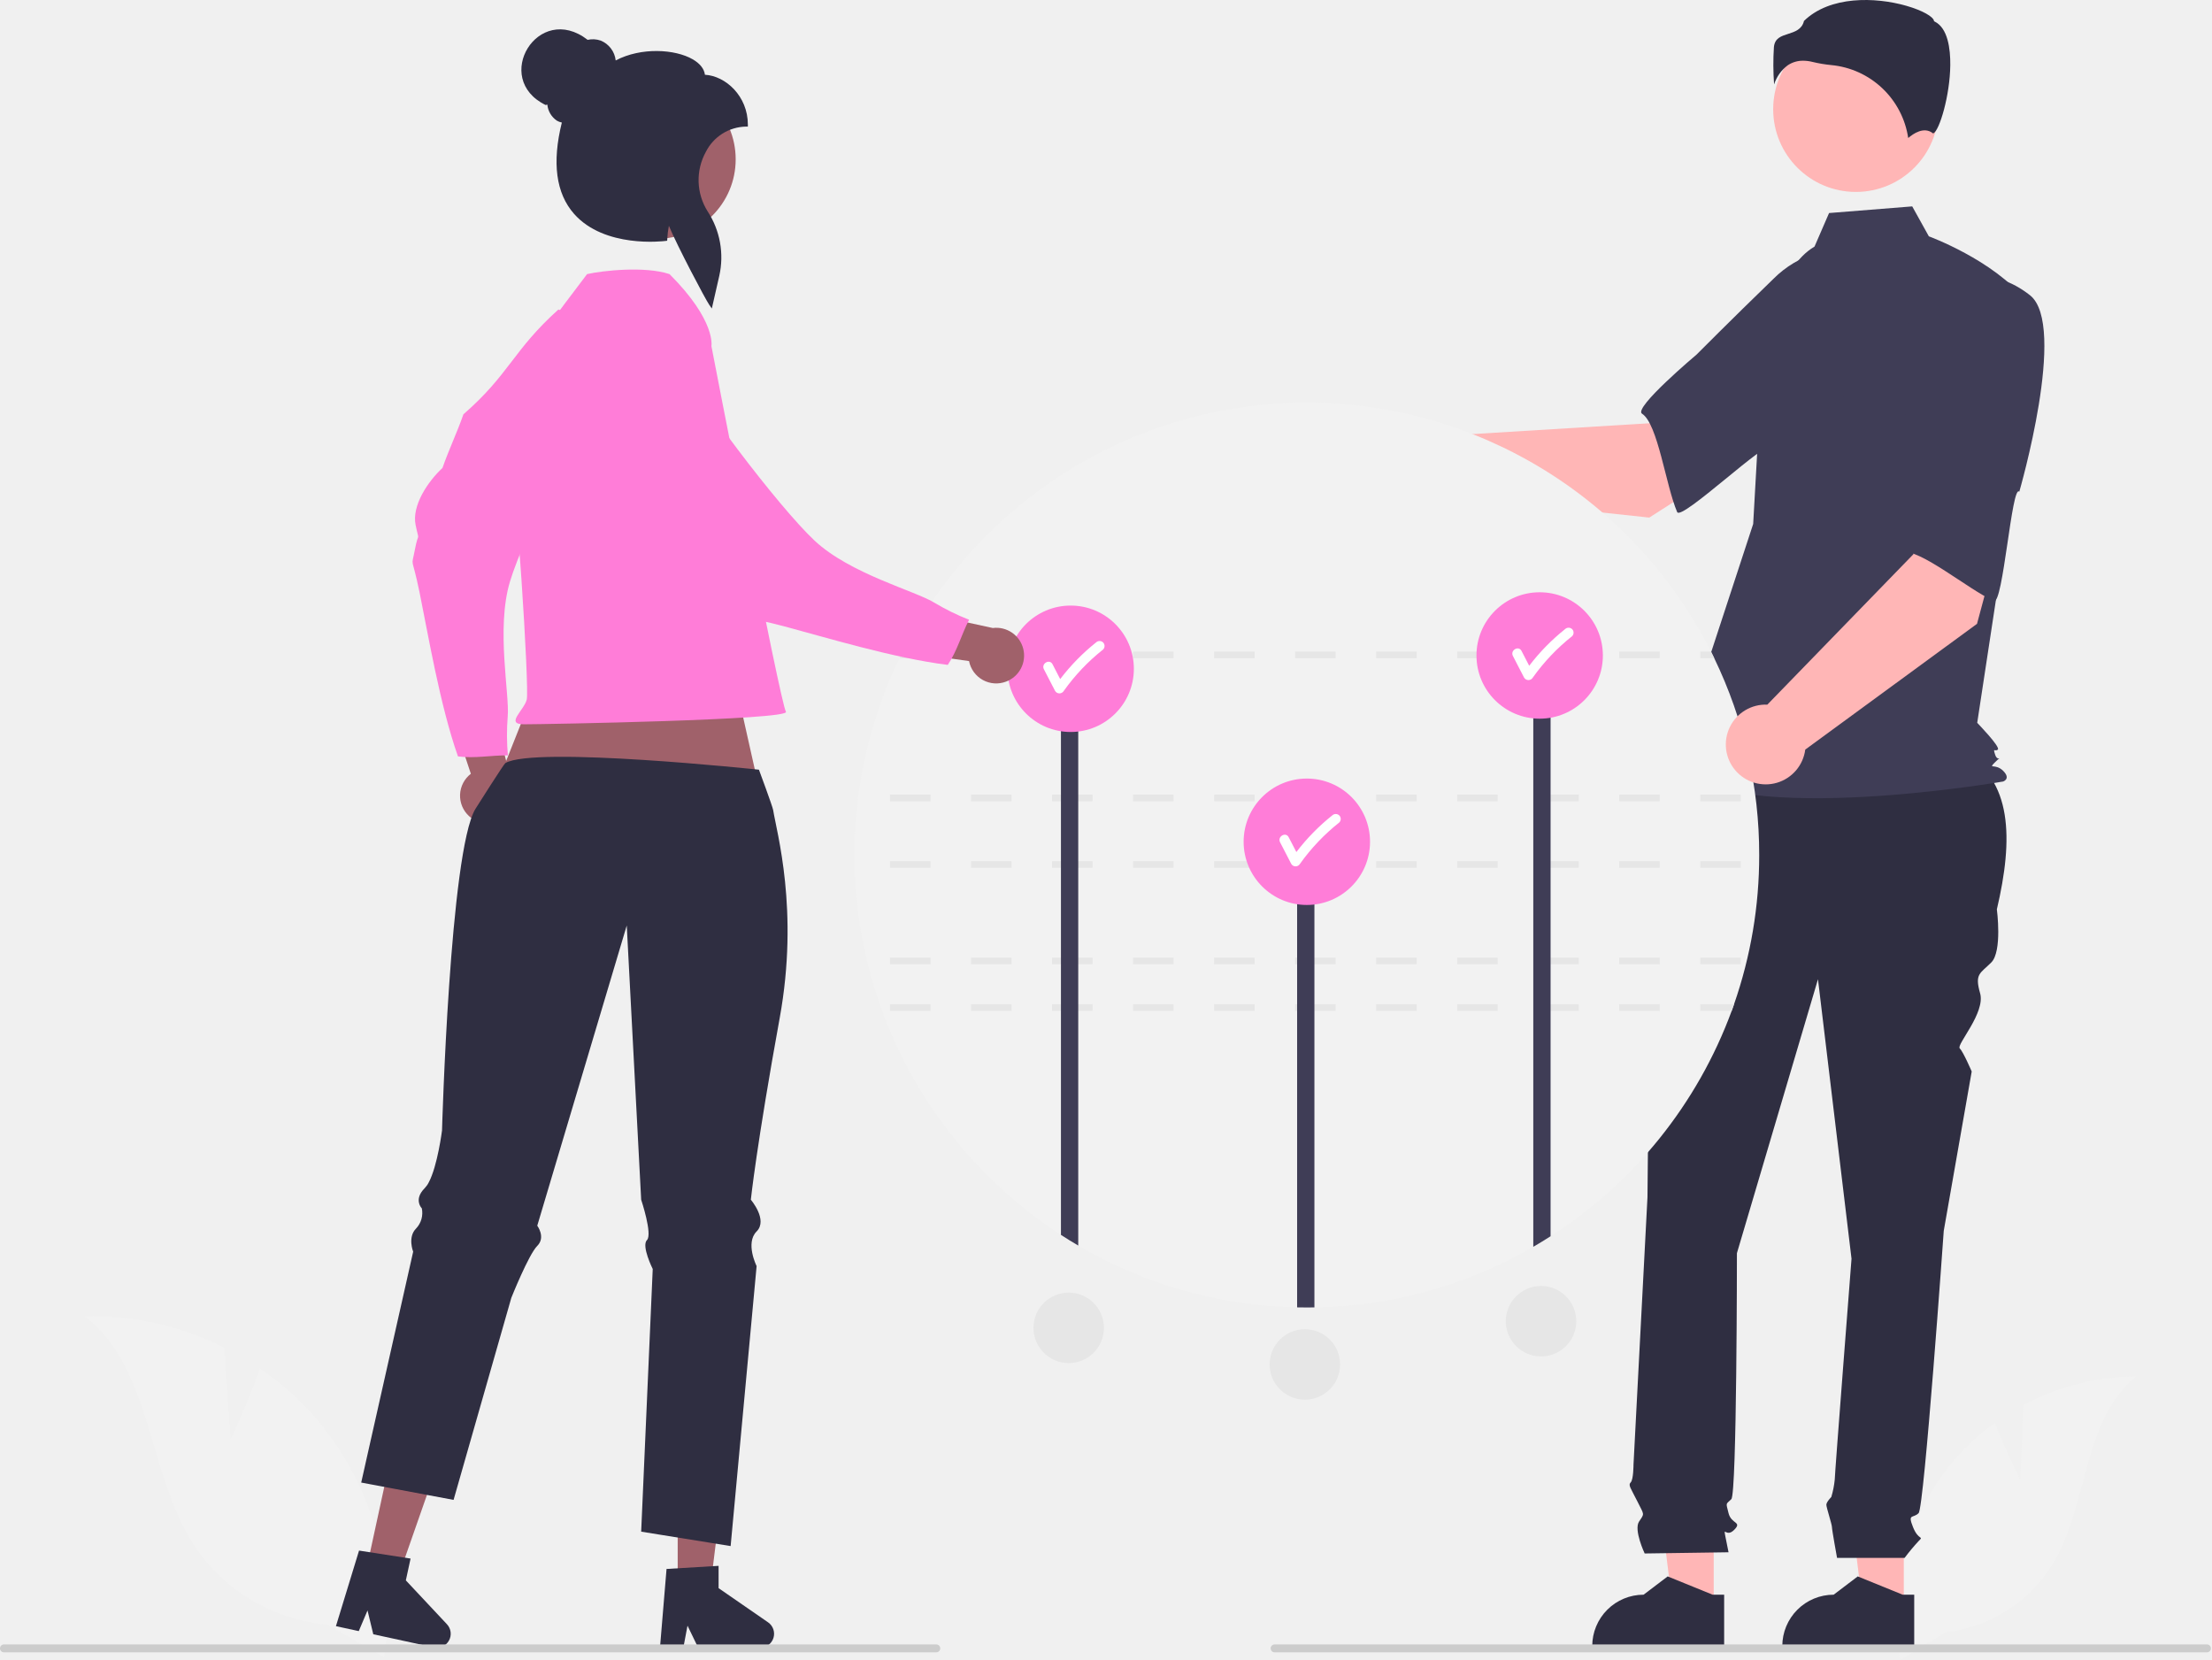
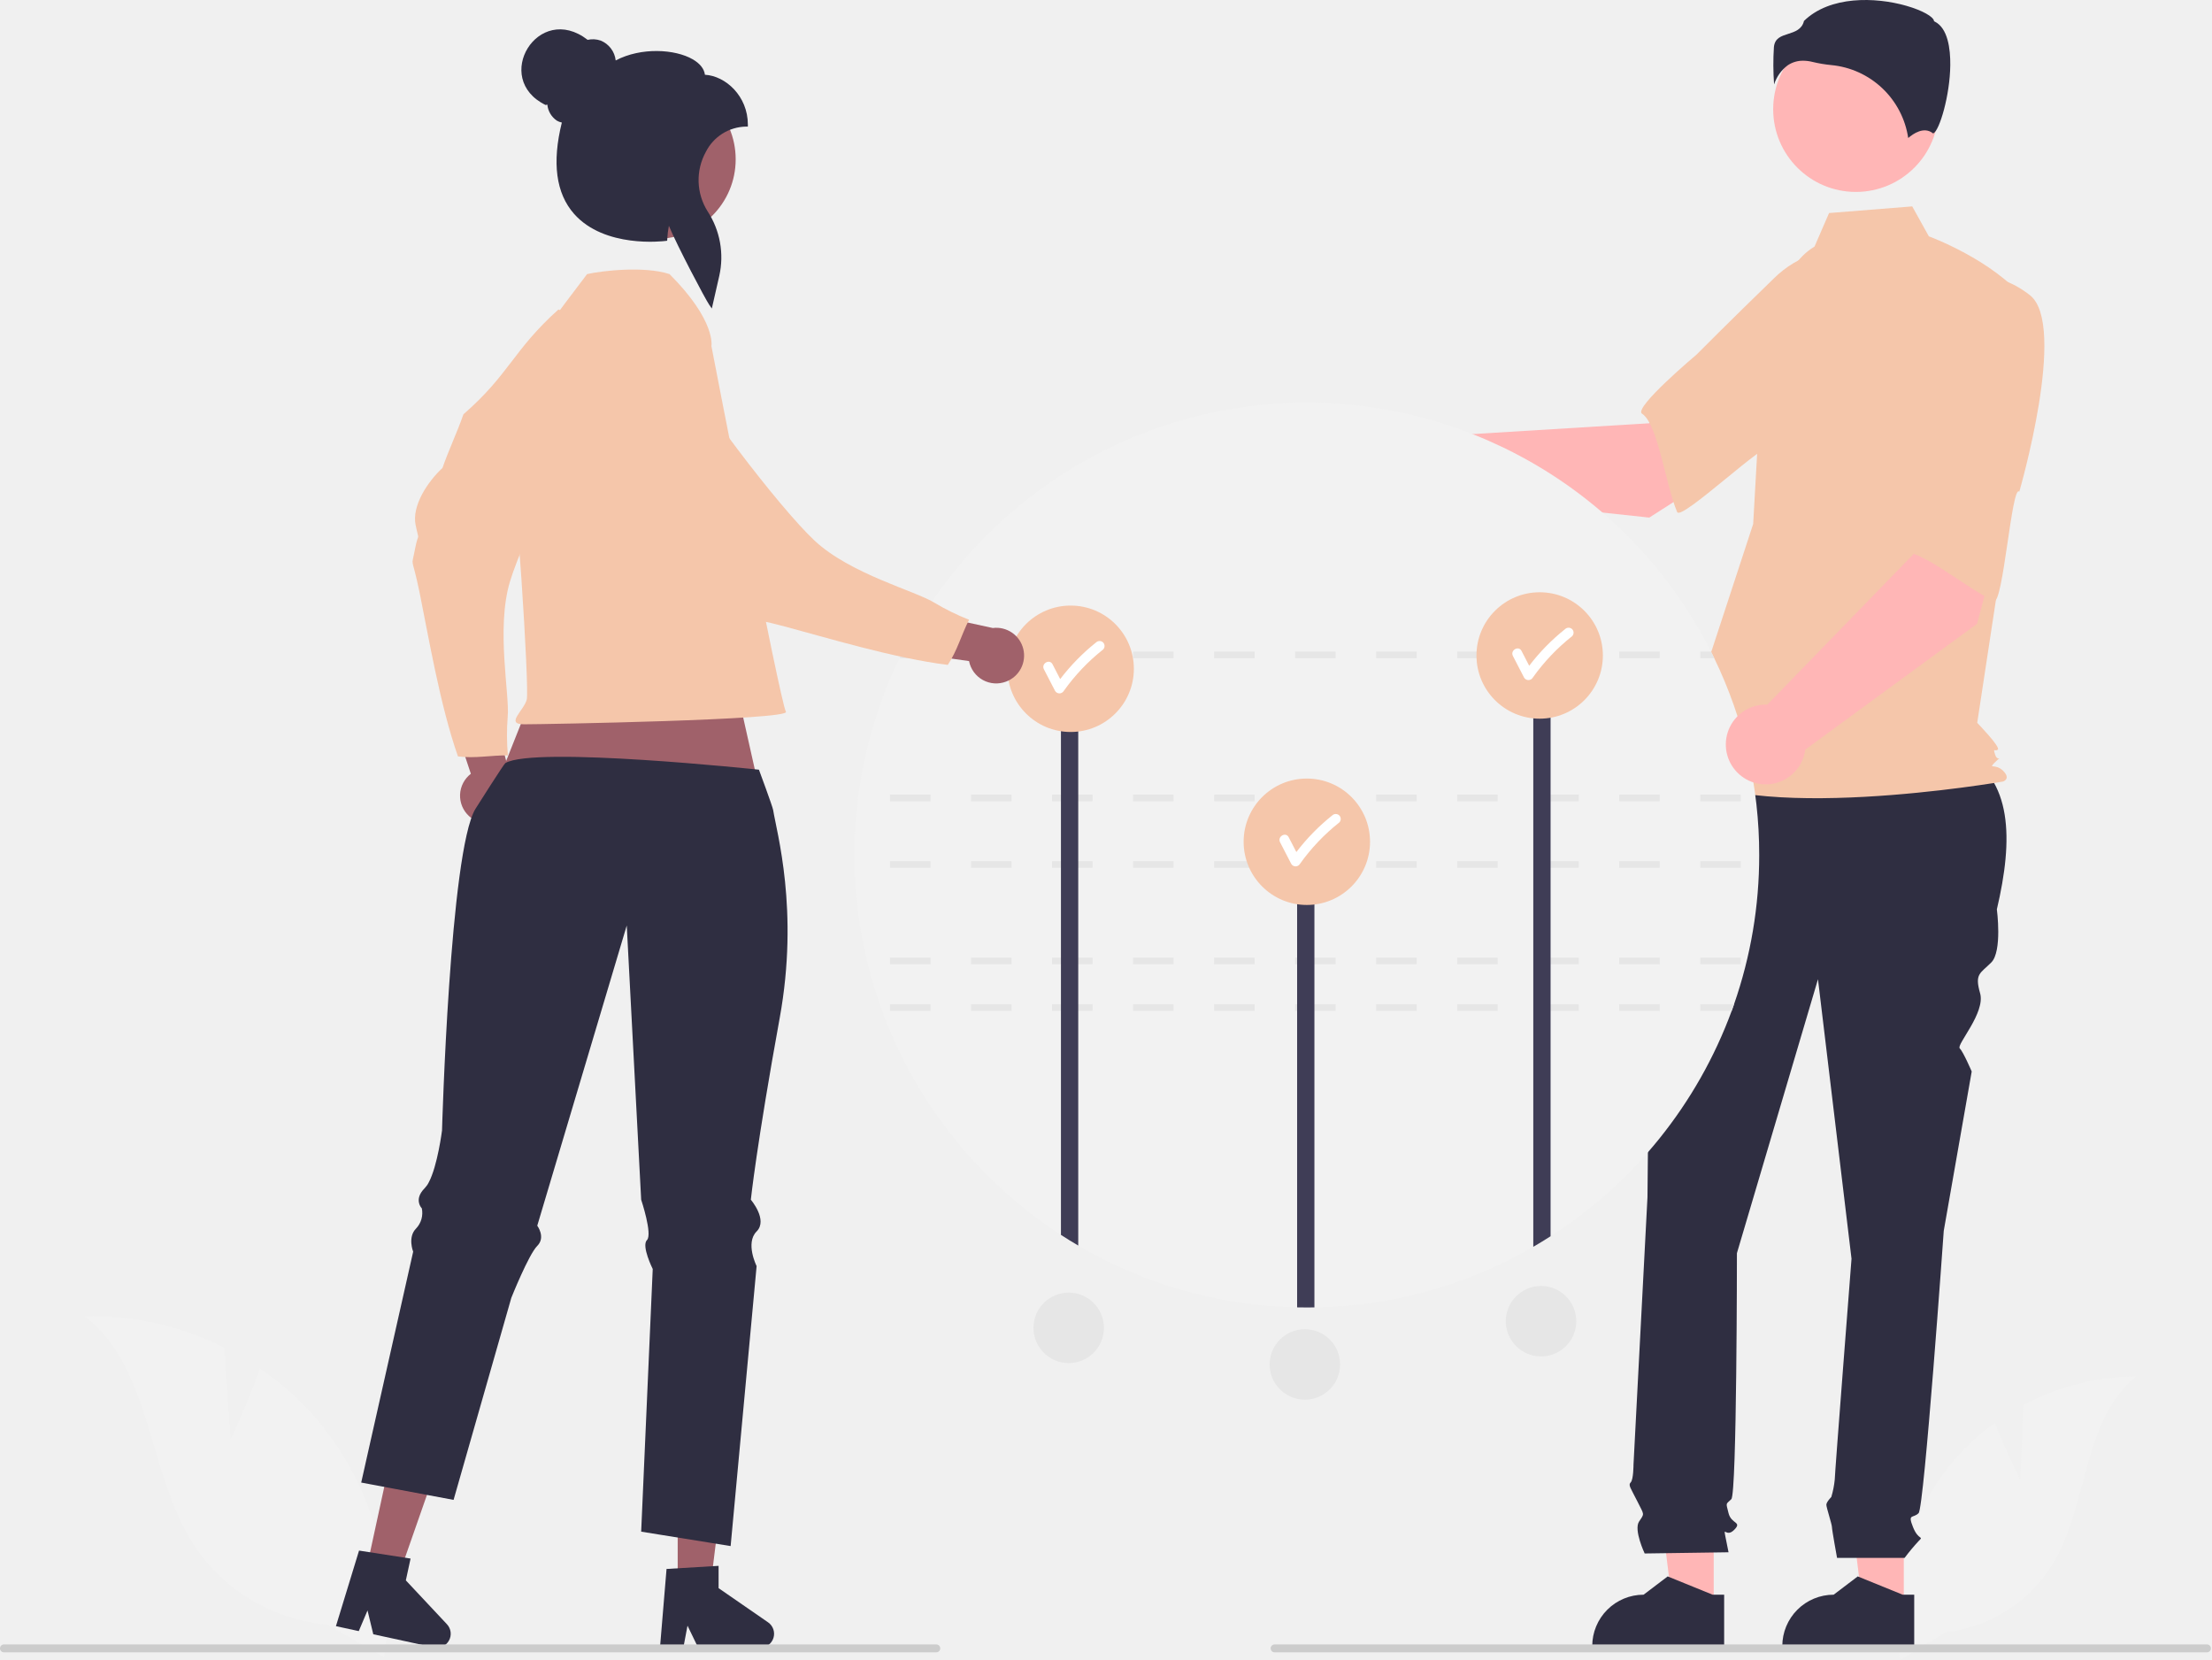
<svg xmlns="http://www.w3.org/2000/svg" width="665" height="499" viewBox="0 0 665 499" fill="none">
  <g clip-path="url(#clip0_18_93)">
    <path d="M607.339 444.782L608.337 422.348C618.738 416.789 630.339 413.852 642.132 413.793C625.901 427.064 627.929 452.645 616.925 470.49C613.45 476.03 608.773 480.716 603.241 484.203C597.708 487.689 591.462 489.886 584.965 490.63L571.382 498.947C569.519 488.556 569.929 477.885 572.587 467.669C575.244 457.452 580.085 447.933 586.775 439.768C590.574 435.224 594.93 431.177 599.74 427.722C602.993 436.3 607.339 444.782 607.339 444.782Z" fill="#F2F2F2" />
    <path d="M141.013 245.338C140.115 244.519 139.408 243.513 138.941 242.392C138.475 241.27 138.26 240.059 138.311 238.845C138.363 237.631 138.68 236.444 139.241 235.366C139.801 234.288 140.591 233.345 141.555 232.606L132.25 204.575L147.072 208.557L153.636 234.565C154.772 236.267 155.243 238.326 154.962 240.352C154.68 242.378 153.666 244.231 152.11 245.559C150.554 246.887 148.564 247.598 146.519 247.557C144.474 247.517 142.515 246.727 141.013 245.338V245.338Z" fill="#A0616A" />
-     <path d="M167.876 93.043C170.336 94.453 184.887 90.959 187.729 91.953C186.16 101.524 194.681 97.933 185.428 110.502C176.176 123.072 157.54 160.76 153.307 174.846C149.074 188.932 153.264 208.782 152.63 215.458C152.323 219.326 152.342 223.213 152.687 227.078C147.688 227.015 142.761 228.052 137.683 227.389C132.269 212.069 128.629 190.261 126.157 178.209C123.685 166.157 123.594 171.254 124.728 165.227C125.862 159.201 126.136 163.58 124.945 157.815C123.754 152.049 128.571 144.806 133.021 140.675C134.94 135.156 137.42 130.01 139.32 124.548C153.241 112.404 154.156 105.389 167.876 93.043Z" fill="#FF7DD8" />
+     <path d="M167.876 93.043C170.336 94.453 184.887 90.959 187.729 91.953C186.16 101.524 194.681 97.933 185.428 110.502C176.176 123.072 157.54 160.76 153.307 174.846C149.074 188.932 153.264 208.782 152.63 215.458C152.323 219.326 152.342 223.213 152.687 227.078C147.688 227.015 142.761 228.052 137.683 227.389C132.269 212.069 128.629 190.261 126.157 178.209C123.685 166.157 123.594 171.254 124.728 165.227C125.862 159.201 126.136 163.58 124.945 157.815C123.754 152.049 128.571 144.806 133.021 140.675C134.94 135.156 137.42 130.01 139.32 124.548C153.241 112.404 154.156 105.389 167.876 93.043Z" fill="#F5C6AA" />
    <path d="M572.34 483.401H560.041L554.19 435.961H572.343L572.34 483.401Z" fill="#FFB6B6" />
    <path d="M575.477 495.324L535.819 495.322V494.82C535.819 490.727 537.446 486.801 540.341 483.906C543.235 481.011 547.161 479.385 551.255 479.385H551.256L558.5 473.889L572.016 479.385L575.478 479.386L575.477 495.324Z" fill="#2F2E41" />
    <path d="M515.2 483.401H502.901L497.05 435.961H515.202L515.2 483.401Z" fill="#FFB6B6" />
    <path d="M518.337 495.324L478.679 495.322V494.82C478.679 490.727 480.305 486.801 483.2 483.906C486.095 481.011 490.021 479.385 494.115 479.385H494.116L501.36 473.889L514.876 479.385L518.338 479.386L518.337 495.324Z" fill="#2F2E41" />
    <path d="M509.876 224.043L589.876 226.043C605.07 234.295 605.301 252.156 600.323 273.363C600.323 273.363 602.003 285.967 598.642 289.328C595.281 292.69 593.6 292.69 595.281 298.572C596.961 304.454 588.082 314.061 589.161 315.14C590.239 316.218 592.76 322.1 592.76 322.1L584.357 369.997C584.357 369.997 578.475 453.187 576.794 454.867C575.114 456.548 573.433 454.867 575.114 459.069C576.794 463.27 578.475 461.59 576.794 463.27C575.306 464.875 573.903 466.558 572.593 468.312H552.277C552.277 468.312 550.745 459.909 550.745 459.069C550.745 458.228 549.064 453.187 549.064 452.346C549.064 451.506 550.55 450.021 550.55 450.021C551.063 448.312 551.41 446.559 551.585 444.784C551.585 443.103 556.627 378.4 556.627 378.4L546.544 294.37L522.175 376.719C522.175 376.719 522.175 448.985 520.494 450.666C518.814 452.346 518.814 451.506 519.654 454.867C520.494 458.228 523.855 457.388 521.335 459.909C518.814 462.43 517.973 458.228 518.814 462.43L519.654 466.631L494.445 466.992C494.445 466.992 491.084 459.909 492.764 457.388C494.445 454.867 494.344 455.555 492.294 451.43C490.244 447.305 489.403 446.464 490.244 445.624C491.084 444.784 491.084 440.314 491.084 440.314L495.285 359.914C495.285 359.914 496.126 275.043 496.126 272.522C496.189 271.225 495.95 269.931 495.428 268.742V265.32L498.647 253.196L509.876 224.043Z" fill="#2F2E41" />
    <path d="M557.934 57.695C571.661 57.695 582.79 46.567 582.79 32.839C582.79 19.111 571.661 7.982 557.934 7.982C544.206 7.982 533.077 19.111 533.077 32.839C533.077 46.567 544.206 57.695 557.934 57.695Z" fill="#FFB6B6" />
-     <path d="M545.505 74.124C540.15 77.307 536.947 83.156 535.108 89.109C531.704 100.129 529.654 111.522 529.006 123.038L527.063 157.513L503.009 230.921C523.856 248.561 602.218 234.93 602.218 234.93C602.218 234.93 604.624 234.128 602.218 231.722C599.813 229.317 597.471 231.448 599.876 229.043C602.282 226.637 600.624 229.317 599.822 226.911C599.02 224.506 599.822 226.11 600.624 225.308C601.425 224.506 594.416 217.29 594.416 217.29L600.831 175.153L608.849 90.16C599.227 78.133 579.876 71.043 579.876 71.043L574.876 62.042L549.876 64.043L545.505 74.124Z" fill="#3F3D56" />
-     <path d="M542.096 18.251C543.058 18.259 544.015 18.384 544.946 18.625C546.782 19.066 548.646 19.379 550.525 19.561C556.28 20.102 561.687 22.556 565.883 26.531C570.078 30.506 572.821 35.772 573.673 41.488C575.118 40.229 578.404 37.913 581.098 40.066C581.139 40.1 581.163 40.117 581.258 40.072C583.047 39.224 586.223 28.777 586.319 19.58C586.37 14.698 585.601 8.464 581.653 6.49L581.445 6.386L581.39 6.16C581.126 5.062 578.179 3.187 573.057 1.728C563.749 -0.923 550.147 -1.307 542.333 6.295C541.742 8.857 539.544 9.559 537.601 10.181C535.449 10.869 533.591 11.463 533.298 14.102C533.053 17.858 533.071 21.628 533.351 25.381C534.08 23.084 535.511 21.074 537.443 19.633C538.817 18.708 540.441 18.226 542.096 18.251V18.251Z" fill="#2F2E41" />
+     <path d="M545.505 74.124C540.15 77.307 536.947 83.156 535.108 89.109C531.704 100.129 529.654 111.522 529.006 123.038L527.063 157.513L503.009 230.921C523.856 248.561 602.218 234.93 602.218 234.93C602.218 234.93 604.624 234.128 602.218 231.722C599.813 229.317 597.471 231.448 599.876 229.043C602.282 226.637 600.624 229.317 599.822 226.911C599.02 224.506 599.822 226.11 600.624 225.308C601.425 224.506 594.416 217.29 594.416 217.29L600.831 175.153L608.849 90.16C599.227 78.133 579.876 71.043 579.876 71.043L574.876 62.042L549.876 64.043L545.505 74.124Z" fill="#F5C6AA" />
+     <path d="M542.096 18.251C543.058 18.259 544.015 18.384 544.946 18.625C546.782 19.066 548.646 19.379 550.525 19.561C556.28 20.102 561.687 22.556 565.883 26.531C570.078 30.506 572.821 35.772 573.673 41.488C575.118 40.229 578.404 37.913 581.098 40.066C581.139 40.1 581.163 40.117 581.258 40.072C583.047 39.224 586.223 28.777 586.319 19.58C586.37 14.698 585.601 8.464 581.653 6.49L581.445 6.386L581.39 6.16C581.126 5.062 578.179 3.187 573.057 1.728C563.749 -0.923 550.147 -1.307 542.333 6.295C541.742 8.857 539.544 9.559 537.601 10.181C535.449 10.869 533.591 11.463 533.298 14.102C533.053 17.858 533.071 21.628 533.351 25.381C534.08 23.084 535.511 21.074 537.443 19.633C538.817 18.708 540.441 18.226 542.096 18.251Z" fill="#2F2E41" />
    <path d="M495.831 155.594L536.434 129.59L515.984 102.405L495.79 127.245L432.871 131.104C431.216 129.468 429.121 128.349 426.841 127.883C424.561 127.418 422.195 127.625 420.031 128.481C417.868 129.337 415.999 130.804 414.655 132.703C413.31 134.602 412.547 136.852 412.459 139.177C412.371 141.502 412.961 143.803 414.157 145.799C415.354 147.794 417.106 149.399 419.198 150.416C421.291 151.434 423.635 151.82 425.943 151.529C428.252 151.237 430.426 150.28 432.2 148.775L495.831 155.594Z" fill="#FFB6B6" />
-     <path d="M574.119 93.295C576.476 107.557 531.974 134.79 531.974 134.79C531.973 131.443 505.412 156.714 504.213 153.938C500.806 146.047 498.41 127.359 493.649 124.367C490.926 122.657 510.048 106.587 510.048 106.587C510.048 106.587 520.057 96.503 533.193 83.784C536.84 80.119 541.354 77.436 546.317 75.986C551.279 74.535 556.528 74.364 561.575 75.487C561.575 75.487 571.763 79.033 574.119 93.295Z" fill="#3F3D56" />
-     <path d="M528.876 257.043C528.894 272.305 526.338 287.46 521.316 301.873C521.086 302.543 520.846 303.203 520.606 303.873C510.327 331.79 491.206 355.584 466.156 371.633C464.446 372.733 462.716 373.783 460.956 374.803C440.943 386.404 418.287 392.678 395.156 393.023C394.396 393.033 393.636 393.043 392.876 393.043C391.896 393.043 390.926 393.033 389.956 393.013C366.795 392.552 344.138 386.155 324.156 374.433C322.396 373.403 320.663 372.333 318.956 371.223C291.145 353.194 270.866 325.638 261.924 293.723C252.982 261.808 255.991 227.727 270.386 197.873C270.706 197.203 271.036 196.543 271.376 195.873C282.714 173.373 300.076 154.463 321.529 141.251C342.982 128.039 367.682 121.043 392.876 121.043C418.071 121.043 442.771 128.039 464.224 141.251C485.676 154.463 503.039 173.373 514.376 195.873C514.716 196.543 515.046 197.203 515.366 197.873C524.289 216.32 528.908 236.551 528.876 257.043V257.043Z" fill="#F2F2F2" />
+     <path d="M574.119 93.295C576.476 107.557 531.974 134.79 531.974 134.79C531.973 131.443 505.412 156.714 504.213 153.938C500.806 146.047 498.41 127.359 493.649 124.367C490.926 122.657 510.048 106.587 510.048 106.587C510.048 106.587 520.057 96.503 533.193 83.784C536.84 80.119 541.354 77.436 546.317 75.986C551.279 74.535 556.528 74.364 561.575 75.487C561.575 75.487 571.763 79.033 574.119 93.295Z" fill="#F5C6AA" />
+     <path d="M528.876 257.043C528.894 272.305 526.338 287.46 521.316 301.873C521.086 302.543 520.846 303.203 520.606 303.873C510.327 331.79 491.206 355.584 466.156 371.633C464.446 372.733 462.716 373.783 460.956 374.803C440.943 386.404 418.287 392.678 395.156 393.023C394.396 393.033 393.636 393.043 392.876 393.043C391.896 393.043 390.926 393.033 389.956 393.013C366.795 392.552 344.138 386.155 324.156 374.433C322.396 373.403 320.663 372.333 318.956 371.223C291.145 353.194 270.866 325.638 261.924 293.723C252.982 261.808 255.991 227.727 270.386 197.873C270.706 197.203 271.036 196.543 271.376 195.873C282.714 173.373 300.076 154.463 321.529 141.251C342.982 128.039 367.682 121.043 392.876 121.043C418.071 121.043 442.771 128.039 464.224 141.251C485.676 154.463 503.039 173.373 514.376 195.873C514.716 196.543 515.046 197.203 515.366 197.873C524.289 216.32 528.908 236.551 528.876 257.043Z" fill="#F2F2F2" />
    <path d="M486.796 301.873V303.873H498.976V301.873H486.796ZM462.436 301.873V303.873H474.616V301.873H462.436ZM438.076 301.873V303.873H450.256V301.873H438.076ZM413.716 301.873V303.873H425.896V301.873H413.716ZM389.356 301.873V303.873H401.536V301.873H389.356ZM364.996 301.873V303.873H377.176V301.873H364.996ZM340.636 301.873V303.873H352.816V301.873H340.636ZM316.286 301.873V303.873H328.456V301.873H316.286ZM291.926 301.873V303.873H304.106V301.873H291.926ZM267.566 301.873V303.873H279.746V301.873H267.566ZM521.316 301.873H511.156V303.873H520.606L521.316 301.873Z" fill="#E6E6E6" />
    <path d="M511.156 287.873V289.873H523.336V287.873H511.156ZM486.796 287.873V289.873H498.976V287.873H486.796ZM462.436 287.873V289.873H474.616V287.873H462.436ZM438.076 287.873V289.873H450.256V287.873H438.076ZM413.716 287.873V289.873H425.896V287.873H413.716ZM389.356 287.873V289.873H401.536V287.873H389.356ZM364.996 287.873V289.873H377.176V287.873H364.996ZM340.636 287.873V289.873H352.816V287.873H340.636ZM316.286 287.873V289.873H328.456V287.873H316.286ZM291.926 287.873V289.873H304.106V287.873H291.926ZM267.566 287.873V289.873H279.746V287.873H267.566Z" fill="#E6E6E6" />
    <path d="M511.156 258.873V260.873H523.336V258.873H511.156ZM486.796 258.873V260.873H498.976V258.873H486.796ZM462.436 258.873V260.873H474.616V258.873H462.436ZM438.076 258.873V260.873H450.256V258.873H438.076ZM413.716 258.873V260.873H425.896V258.873H413.716ZM389.356 258.873V260.873H401.536V258.873H389.356ZM364.996 258.873V260.873H377.176V258.873H364.996ZM340.636 258.873V260.873H352.816V258.873H340.636ZM316.286 258.873V260.873H328.456V258.873H316.286ZM291.926 258.873V260.873H304.106V258.873H291.926ZM267.566 258.873V260.873H279.746V258.873H267.566Z" fill="#E6E6E6" />
    <path d="M511.156 238.873V240.873H523.336V238.873H511.156ZM486.796 238.873V240.873H498.976V238.873H486.796ZM462.436 238.873V240.873H474.616V238.873H462.436ZM438.076 238.873V240.873H450.256V238.873H438.076ZM413.716 238.873V240.873H425.896V238.873H413.716ZM389.356 238.873V240.873H401.536V238.873H389.356ZM364.996 238.873V240.873H377.176V238.873H364.996ZM340.636 238.873V240.873H352.816V238.873H340.636ZM316.286 238.873V240.873H328.456V238.873H316.286ZM291.926 238.873V240.873H304.106V238.873H291.926ZM267.566 238.873V240.873H279.746V238.873H267.566Z" fill="#E6E6E6" />
    <path d="M514.376 195.873H511.156V197.873H515.366C515.046 197.203 514.716 196.543 514.376 195.873ZM486.796 195.873V197.873H498.976V195.873H486.796ZM462.436 195.873V197.873H474.616V195.873H462.436ZM438.076 195.873V197.873H450.256V195.873H438.076ZM413.716 195.873V197.873H425.896V195.873H413.716ZM389.356 195.873V197.873H401.536V195.873H389.356ZM364.996 195.873V197.873H377.176V195.873H364.996ZM340.636 195.873V197.873H352.816V195.873H340.636ZM316.286 195.873V197.873H328.456V195.873H316.286ZM291.926 195.873V197.873H304.106V195.873H291.926ZM271.376 195.873C271.036 196.543 270.706 197.203 270.386 197.873H279.746V195.873H271.376Z" fill="#E6E6E6" />
    <path d="M466.156 202.613V371.633C464.446 372.733 462.716 373.783 460.956 374.803V202.613H466.156Z" fill="#3F3D56" />
    <path d="M395.156 258.613V393.023C394.396 393.033 393.636 393.043 392.876 393.043C391.896 393.043 390.926 393.033 389.956 393.013V258.613H395.156Z" fill="#3F3D56" />
    <path d="M324.156 202.613V374.433C322.396 373.403 320.663 372.333 318.956 371.223V202.613H324.156Z" fill="#3F3D56" />
    <path d="M69.354 432.661L67.37 405.072C54.377 398.577 39.994 395.352 25.471 395.676C45.903 411.469 44.266 443.034 58.416 464.636C62.881 471.34 68.797 476.953 75.726 481.059C82.656 485.165 90.42 487.66 98.444 488.358L115.448 498.14C117.393 485.284 116.528 472.159 112.912 459.67C109.297 447.18 103.016 435.623 94.504 425.794C89.674 420.328 84.174 415.491 78.136 411.399C74.419 422.07 69.354 432.661 69.354 432.661Z" fill="#F2F2F2" />
-     <path d="M462.876 216.043C473.37 216.043 481.876 207.536 481.876 197.043C481.876 186.549 473.37 178.043 462.876 178.043C452.383 178.043 443.876 186.549 443.876 197.043C443.876 207.536 452.383 216.043 462.876 216.043Z" fill="#FF7DD8" />
-     <path d="M472.63 189.124C472.344 188.851 471.964 188.699 471.569 188.699C471.174 188.699 470.794 188.851 470.509 189.124C466.477 192.339 462.856 196.038 459.727 200.137C458.959 198.65 458.19 197.164 457.422 195.678C456.535 193.962 453.946 195.478 454.832 197.192C455.955 199.366 457.079 201.54 458.203 203.714C458.338 203.936 458.528 204.119 458.755 204.247C458.982 204.374 459.238 204.441 459.498 204.441C459.758 204.441 460.014 204.374 460.24 204.247C460.467 204.119 460.658 203.936 460.793 203.714C464.128 199.018 468.113 194.819 472.63 191.245C472.909 190.963 473.066 190.582 473.066 190.185C473.066 189.788 472.909 189.406 472.63 189.124V189.124Z" fill="white" />
-     <path d="M392.876 272.043C403.37 272.043 411.876 263.536 411.876 253.043C411.876 242.549 403.37 234.043 392.876 234.043C382.383 234.043 373.876 242.549 373.876 253.043C373.876 263.536 382.383 272.043 392.876 272.043Z" fill="#FF7DD8" />
-     <path d="M402.63 245.124C402.344 244.851 401.964 244.699 401.569 244.699C401.174 244.699 400.794 244.851 400.509 245.124C396.477 248.339 392.856 252.038 389.727 256.137C388.959 254.65 388.19 253.164 387.422 251.678C386.535 249.962 383.946 251.478 384.832 253.192C385.955 255.366 387.079 257.54 388.203 259.714C388.338 259.936 388.528 260.119 388.755 260.247C388.982 260.374 389.238 260.441 389.498 260.441C389.758 260.441 390.014 260.374 390.24 260.247C390.467 260.119 390.658 259.936 390.793 259.714C394.128 255.018 398.113 250.819 402.63 247.245C402.909 246.963 403.066 246.582 403.066 246.185C403.066 245.788 402.909 245.406 402.63 245.124V245.124Z" fill="white" />
-     <path d="M321.876 220.043C332.37 220.043 340.876 211.536 340.876 201.043C340.876 190.549 332.37 182.043 321.876 182.043C311.383 182.043 302.876 190.549 302.876 201.043C302.876 211.536 311.383 220.043 321.876 220.043Z" fill="#FF7DD8" />
-     <path d="M331.63 193.124C331.344 192.851 330.964 192.699 330.569 192.699C330.174 192.699 329.794 192.851 329.509 193.124C325.477 196.339 321.856 200.038 318.727 204.137C317.959 202.65 317.19 201.164 316.422 199.678C315.535 197.962 312.946 199.478 313.832 201.192C314.955 203.366 316.079 205.54 317.203 207.714C317.338 207.936 317.528 208.119 317.755 208.247C317.982 208.374 318.238 208.441 318.498 208.441C318.758 208.441 319.014 208.374 319.24 208.247C319.467 208.119 319.658 207.936 319.793 207.714C323.128 203.018 327.113 198.819 331.63 195.245C331.909 194.963 332.066 194.582 332.066 194.185C332.066 193.788 331.909 193.406 331.63 193.124V193.124Z" fill="white" />
+     <path d="M462.876 216.043C473.37 216.043 481.876 207.536 481.876 197.043C481.876 186.549 473.37 178.043 462.876 178.043C452.383 178.043 443.876 186.549 443.876 197.043C443.876 207.536 452.383 216.043 462.876 216.043Z" fill="#F5C6AA" />
+     <path d="M472.63 189.124C472.344 188.851 471.964 188.699 471.569 188.699C471.174 188.699 470.794 188.851 470.509 189.124C466.477 192.339 462.856 196.038 459.727 200.137C458.959 198.65 458.19 197.164 457.422 195.678C456.535 193.962 453.946 195.478 454.832 197.192C455.955 199.366 457.079 201.54 458.203 203.714C458.338 203.936 458.528 204.119 458.755 204.247C458.982 204.374 459.238 204.441 459.498 204.441C459.758 204.441 460.014 204.374 460.24 204.247C460.467 204.119 460.658 203.936 460.793 203.714C464.128 199.018 468.113 194.819 472.63 191.245C472.909 190.963 473.066 190.582 473.066 190.185C473.066 189.788 472.909 189.406 472.63 189.124Z" fill="white" />
+     <path d="M392.876 272.043C403.37 272.043 411.876 263.536 411.876 253.043C411.876 242.549 403.37 234.043 392.876 234.043C382.383 234.043 373.876 242.549 373.876 253.043C373.876 263.536 382.383 272.043 392.876 272.043Z" fill="#F5C6AA" />
+     <path d="M402.63 245.124C402.344 244.851 401.964 244.699 401.569 244.699C401.174 244.699 400.794 244.851 400.509 245.124C396.477 248.339 392.856 252.038 389.727 256.137C388.959 254.65 388.19 253.164 387.422 251.678C386.535 249.962 383.946 251.478 384.832 253.192C385.955 255.366 387.079 257.54 388.203 259.714C388.338 259.936 388.528 260.119 388.755 260.247C388.982 260.374 389.238 260.441 389.498 260.441C389.758 260.441 390.014 260.374 390.24 260.247C390.467 260.119 390.658 259.936 390.793 259.714C394.128 255.018 398.113 250.819 402.63 247.245C402.909 246.963 403.066 246.582 403.066 246.185C403.066 245.788 402.909 245.406 402.63 245.124Z" fill="white" />
+     <path d="M321.876 220.043C332.37 220.043 340.876 211.536 340.876 201.043C340.876 190.549 332.37 182.043 321.876 182.043C311.383 182.043 302.876 190.549 302.876 201.043C302.876 211.536 311.383 220.043 321.876 220.043Z" fill="#F5C6AA" />
+     <path d="M331.63 193.124C331.344 192.851 330.964 192.699 330.569 192.699C330.174 192.699 329.794 192.851 329.509 193.124C325.477 196.339 321.856 200.038 318.727 204.137C317.959 202.65 317.19 201.164 316.422 199.678C315.535 197.962 312.946 199.478 313.832 201.192C314.955 203.366 316.079 205.54 317.203 207.714C317.338 207.936 317.528 208.119 317.755 208.247C317.982 208.374 318.238 208.441 318.498 208.441C318.758 208.441 319.014 208.374 319.24 208.247C319.467 208.119 319.658 207.936 319.793 207.714C323.128 203.018 327.113 198.819 331.63 195.245C331.909 194.963 332.066 194.582 332.066 194.185C332.066 193.788 331.909 193.406 331.63 193.124Z" fill="white" />
    <path d="M594.354 187.531L606.862 140.966L573.437 134.638L575.234 166.6L531.317 211.821C528.992 211.726 526.689 212.31 524.69 213.5C522.691 214.691 521.081 216.438 520.058 218.528C519.034 220.618 518.641 222.96 518.926 225.27C519.211 227.579 520.161 229.756 521.662 231.534C523.162 233.313 525.148 234.617 527.376 235.286C529.605 235.956 531.98 235.963 534.212 235.306C536.445 234.649 538.438 233.356 539.948 231.586C541.459 229.816 542.422 227.645 542.719 225.337L594.354 187.531Z" fill="#FFB6B6" />
-     <path d="M610.282 88.756C621.628 97.713 607.066 147.813 607.066 147.813C604.811 145.339 602.191 181.907 599.435 180.662C591.603 177.124 577.248 164.92 571.713 165.915C568.548 166.484 571.864 141.727 571.864 141.727C571.864 141.727 572.474 127.532 573.62 109.283C573.849 104.118 575.38 99.095 578.072 94.681C580.764 90.267 584.529 86.606 589.017 84.038C589.017 84.038 598.936 79.799 610.282 88.756Z" fill="#3F3D56" />
+     <path d="M610.282 88.756C621.628 97.713 607.066 147.813 607.066 147.813C604.811 145.339 602.191 181.907 599.435 180.662C591.603 177.124 577.248 164.92 571.713 165.915C568.548 166.484 571.864 141.727 571.864 141.727C571.864 141.727 572.474 127.532 573.62 109.283C573.849 104.118 575.38 99.095 578.072 94.681C580.764 90.267 584.529 86.606 589.017 84.038C589.017 84.038 598.936 79.799 610.282 88.756Z" fill="#F5C6AA" />
    <path d="M218.409 193.301L232.16 254.667L144.042 249.186L168.004 188.918L218.409 193.301Z" fill="#A0616A" />
    <path d="M203.736 476.529L213.634 476.528L218.343 438.349H203.734L203.736 476.529Z" fill="#A0616A" />
    <path d="M200.384 471.646L216.031 470.712V477.416L230.907 487.69C231.642 488.197 232.196 488.926 232.487 489.77C232.778 490.615 232.792 491.53 232.526 492.382C232.26 493.235 231.729 493.98 231.01 494.509C230.29 495.038 229.421 495.324 228.528 495.324H209.899L206.688 488.692L205.434 495.324H198.411L200.384 471.646Z" fill="#2F2E41" />
    <path d="M110.182 471.604L119.856 473.702L132.552 437.389L118.275 434.292L110.182 471.604Z" fill="#A0616A" />
    <path d="M107.942 466.122L123.431 468.526L122.01 475.078L134.37 488.272C134.981 488.924 135.367 489.754 135.473 490.64C135.578 491.527 135.398 492.424 134.957 493.201C134.517 493.978 133.84 494.593 133.024 494.958C132.209 495.323 131.299 495.417 130.426 495.228L112.221 491.279L110.489 484.117L107.858 490.332L100.994 488.843L107.942 466.122Z" fill="#2F2E41" />
    <path d="M234.41 305.982C227.463 344.16 225.726 360.645 225.726 360.645C225.726 360.645 230.937 366.718 227.463 370.191C223.99 373.665 227.463 380.602 227.463 380.602L219.653 464.769L213.366 463.75L198.221 461.315L192.758 460.432L196.232 381.475C196.232 381.475 192.758 374.528 194.495 372.792C196.232 371.055 192.758 360.645 192.758 360.645L188.421 278.215L161.517 368.455C161.517 368.455 164.127 371.928 161.517 374.528C158.917 377.129 153.717 390.149 153.717 390.149L137.718 446.131L136.359 450.885L128.016 449.323L118.934 447.615L117.266 447.305L114.297 446.742L112.385 446.383L111.735 446.266L108.592 445.675L109.543 441.454L110.037 439.232L123.572 379.118L123.883 377.73L124.212 376.265C124.212 376.265 122.476 371.928 125.076 369.318C125.837 368.523 126.392 367.554 126.695 366.496C126.997 365.438 127.038 364.322 126.813 363.245C126.727 363.154 126.65 363.057 126.58 362.954C126.273 362.532 126.061 362.049 125.959 361.537C125.726 360.451 125.93 358.927 127.686 357.171C128.18 356.646 128.595 356.051 128.918 355.405C131.557 350.409 132.886 339.824 132.886 339.824C132.886 339.824 135.234 255.987 142.918 243.18C143.326 242.511 151.483 229.659 151.91 229.397C160.584 224.196 228.16 231.379 228.16 231.379C228.16 231.379 232.253 242.375 232.438 243.52C233.437 249.952 240.299 273.596 234.41 305.982Z" fill="#2F2E41" />
-     <path d="M213.876 104.043C213.876 104.043 215.339 96.452 201.288 82.402C193.849 79.922 180.961 81.368 176.493 82.402C155.83 109.676 159.53 104.864 154.151 120.103C152.757 124.055 152.059 127.852 152.679 130.951C155.159 143.349 159.184 206.988 158.358 210.294C157.531 213.6 151.746 217.733 157.531 217.733C163.317 217.733 237.926 216.427 236.273 213.947C234.62 211.468 213.876 104.043 213.876 104.043Z" fill="#FF7DD8" />
+     <path d="M213.876 104.043C213.876 104.043 215.339 96.452 201.288 82.402C193.849 79.922 180.961 81.368 176.493 82.402C155.83 109.676 159.53 104.864 154.151 120.103C152.757 124.055 152.059 127.852 152.679 130.951C155.159 143.349 159.184 206.988 158.358 210.294C157.531 213.6 151.746 217.733 157.531 217.733C163.317 217.733 237.926 216.427 236.273 213.947C234.62 211.468 213.876 104.043 213.876 104.043Z" fill="#F5C6AA" />
    <path d="M302.486 204.888C301.353 205.327 300.138 205.512 298.925 205.43C297.713 205.348 296.534 205.001 295.47 204.414C294.406 203.827 293.484 203.014 292.768 202.032C292.053 201.05 291.561 199.923 291.328 198.731L262.087 194.577L272.254 183.08L298.464 188.787C300.493 188.528 302.546 189.023 304.235 190.178C305.924 191.332 307.131 193.066 307.627 195.051C308.122 197.035 307.873 199.133 306.926 200.946C305.978 202.759 304.399 204.162 302.486 204.888L302.486 204.888Z" fill="#A0616A" />
-     <path d="M178.773 99.157C181.13 97.583 183.808 96.844 185.964 94.742C193.835 100.41 194.414 91.181 201.547 105.064C208.68 118.947 234.123 152.418 244.849 162.482C255.574 172.547 275.213 177.637 280.908 181.178C284.235 183.175 287.723 184.889 291.337 186.302C289.054 190.75 287.788 195.623 284.933 199.874C268.805 197.898 247.658 191.444 235.767 188.289C223.875 185.134 228.398 187.485 223.507 183.786C218.617 180.086 222.66 181.791 216.967 180.29C211.275 178.788 206.935 171.249 205.219 165.425C201.132 161.248 197.629 156.736 193.586 152.602C188.913 134.729 183.716 116.94 178.773 99.157Z" fill="#FF7DD8" />
+     <path d="M178.773 99.157C181.13 97.583 183.808 96.844 185.964 94.742C193.835 100.41 194.414 91.181 201.547 105.064C208.68 118.947 234.123 152.418 244.849 162.482C255.574 172.547 275.213 177.637 280.908 181.178C284.235 183.175 287.723 184.889 291.337 186.302C289.054 190.75 287.788 195.623 284.933 199.874C268.805 197.898 247.658 191.444 235.767 188.289C223.875 185.134 228.398 187.485 223.507 183.786C218.617 180.086 222.66 181.791 216.967 180.29C211.275 178.788 206.935 171.249 205.219 165.425C201.132 161.248 197.629 156.736 193.586 152.602C188.913 134.729 183.716 116.94 178.773 99.157Z" fill="#F5C6AA" />
    <path d="M197.237 71.823C210.454 71.823 221.17 61.108 221.17 47.891C221.17 34.673 210.454 23.958 197.237 23.958C184.019 23.958 173.304 34.673 173.304 47.891C173.304 61.108 184.019 71.823 197.237 71.823Z" fill="#A0616A" />
    <path d="M213.227 91.638C212.092 90.019 203.611 73.955 201.09 67.88C200.831 69.196 200.667 70.528 200.6 71.868L200.575 72.367L200.08 72.431C199.334 72.526 181.732 74.662 172.572 64.275C167.144 58.122 165.913 48.894 168.908 36.839C168.364 36.733 167.842 36.532 167.366 36.245C166.574 35.697 165.911 34.983 165.423 34.152C164.936 33.321 164.635 32.394 164.543 31.435L164.036 31.571C147.738 23.64 161.779 0.442 176.664 11.976C177.97 11.684 179.331 11.762 180.595 12.201C181.814 12.697 182.875 13.514 183.668 14.564C184.46 15.614 184.954 16.86 185.096 18.168C192.787 14.122 202.966 14.78 208.231 17.816C210.435 19.087 211.701 20.687 211.925 22.473C218.144 22.82 224.831 28.878 224.831 37.459V38.057H224.234C221.732 38.11 219.292 38.843 217.175 40.176C215.058 41.51 213.343 43.394 212.215 45.628C210.686 48.39 209.929 51.514 210.024 54.67C210.119 57.826 211.063 60.899 212.755 63.564C214.598 66.392 215.856 69.559 216.455 72.88C217.054 76.201 216.983 79.609 216.245 82.902L214 92.742L213.227 91.638Z" fill="#2F2E41" />
    <path d="M282.67 495.521C282.671 495.677 282.64 495.832 282.58 495.977C282.521 496.122 282.433 496.253 282.323 496.364C282.212 496.474 282.081 496.562 281.936 496.621C281.791 496.681 281.636 496.712 281.48 496.711H1.19C0.874 496.711 0.572 496.586 0.349 496.362C0.125 496.139 3.05176e-05 495.837 3.05176e-05 495.521C3.05176e-05 495.205 0.125 494.903 0.349 494.68C0.572 494.456 0.874 494.331 1.19 494.331H281.48C281.636 494.331 281.791 494.361 281.936 494.421C282.081 494.48 282.212 494.568 282.323 494.679C282.433 494.789 282.521 494.921 282.58 495.065C282.64 495.21 282.671 495.365 282.67 495.521Z" fill="#CCCCCC" />
    <path d="M664.67 495.521C664.671 495.677 664.64 495.832 664.58 495.977C664.521 496.122 664.433 496.253 664.323 496.364C664.212 496.474 664.081 496.562 663.936 496.621C663.791 496.681 663.636 496.712 663.48 496.711H383.19C382.874 496.711 382.572 496.586 382.349 496.362C382.125 496.139 382 495.837 382 495.521C382 495.205 382.125 494.903 382.349 494.68C382.572 494.456 382.874 494.331 383.19 494.331H663.48C663.636 494.331 663.791 494.361 663.936 494.421C664.081 494.48 664.212 494.568 664.323 494.679C664.433 494.789 664.521 494.921 664.58 495.065C664.64 495.21 664.671 495.365 664.67 495.521Z" fill="#CCCCCC" />
    <path d="M321.286 409.759C327.135 409.759 331.876 405.018 331.876 399.169C331.876 393.32 327.135 388.578 321.286 388.578C315.437 388.578 310.695 393.32 310.695 399.169C310.695 405.018 315.437 409.759 321.286 409.759Z" fill="#E6E6E6" />
    <path d="M392.286 420.759C398.135 420.759 402.876 416.018 402.876 410.169C402.876 404.32 398.135 399.578 392.286 399.578C386.437 399.578 381.695 404.32 381.695 410.169C381.695 416.018 386.437 420.759 392.286 420.759Z" fill="#E6E6E6" />
    <path d="M463.286 407.759C469.135 407.759 473.876 403.018 473.876 397.169C473.876 391.32 469.135 386.578 463.286 386.578C457.437 386.578 452.695 391.32 452.695 397.169C452.695 403.018 457.437 407.759 463.286 407.759Z" fill="#E6E6E6" />
  </g>
  <defs>
    <clipPath id="clip0_18_93">
      <rect width="664.67" height="498.947" fill="white" />
    </clipPath>
  </defs>
</svg>
